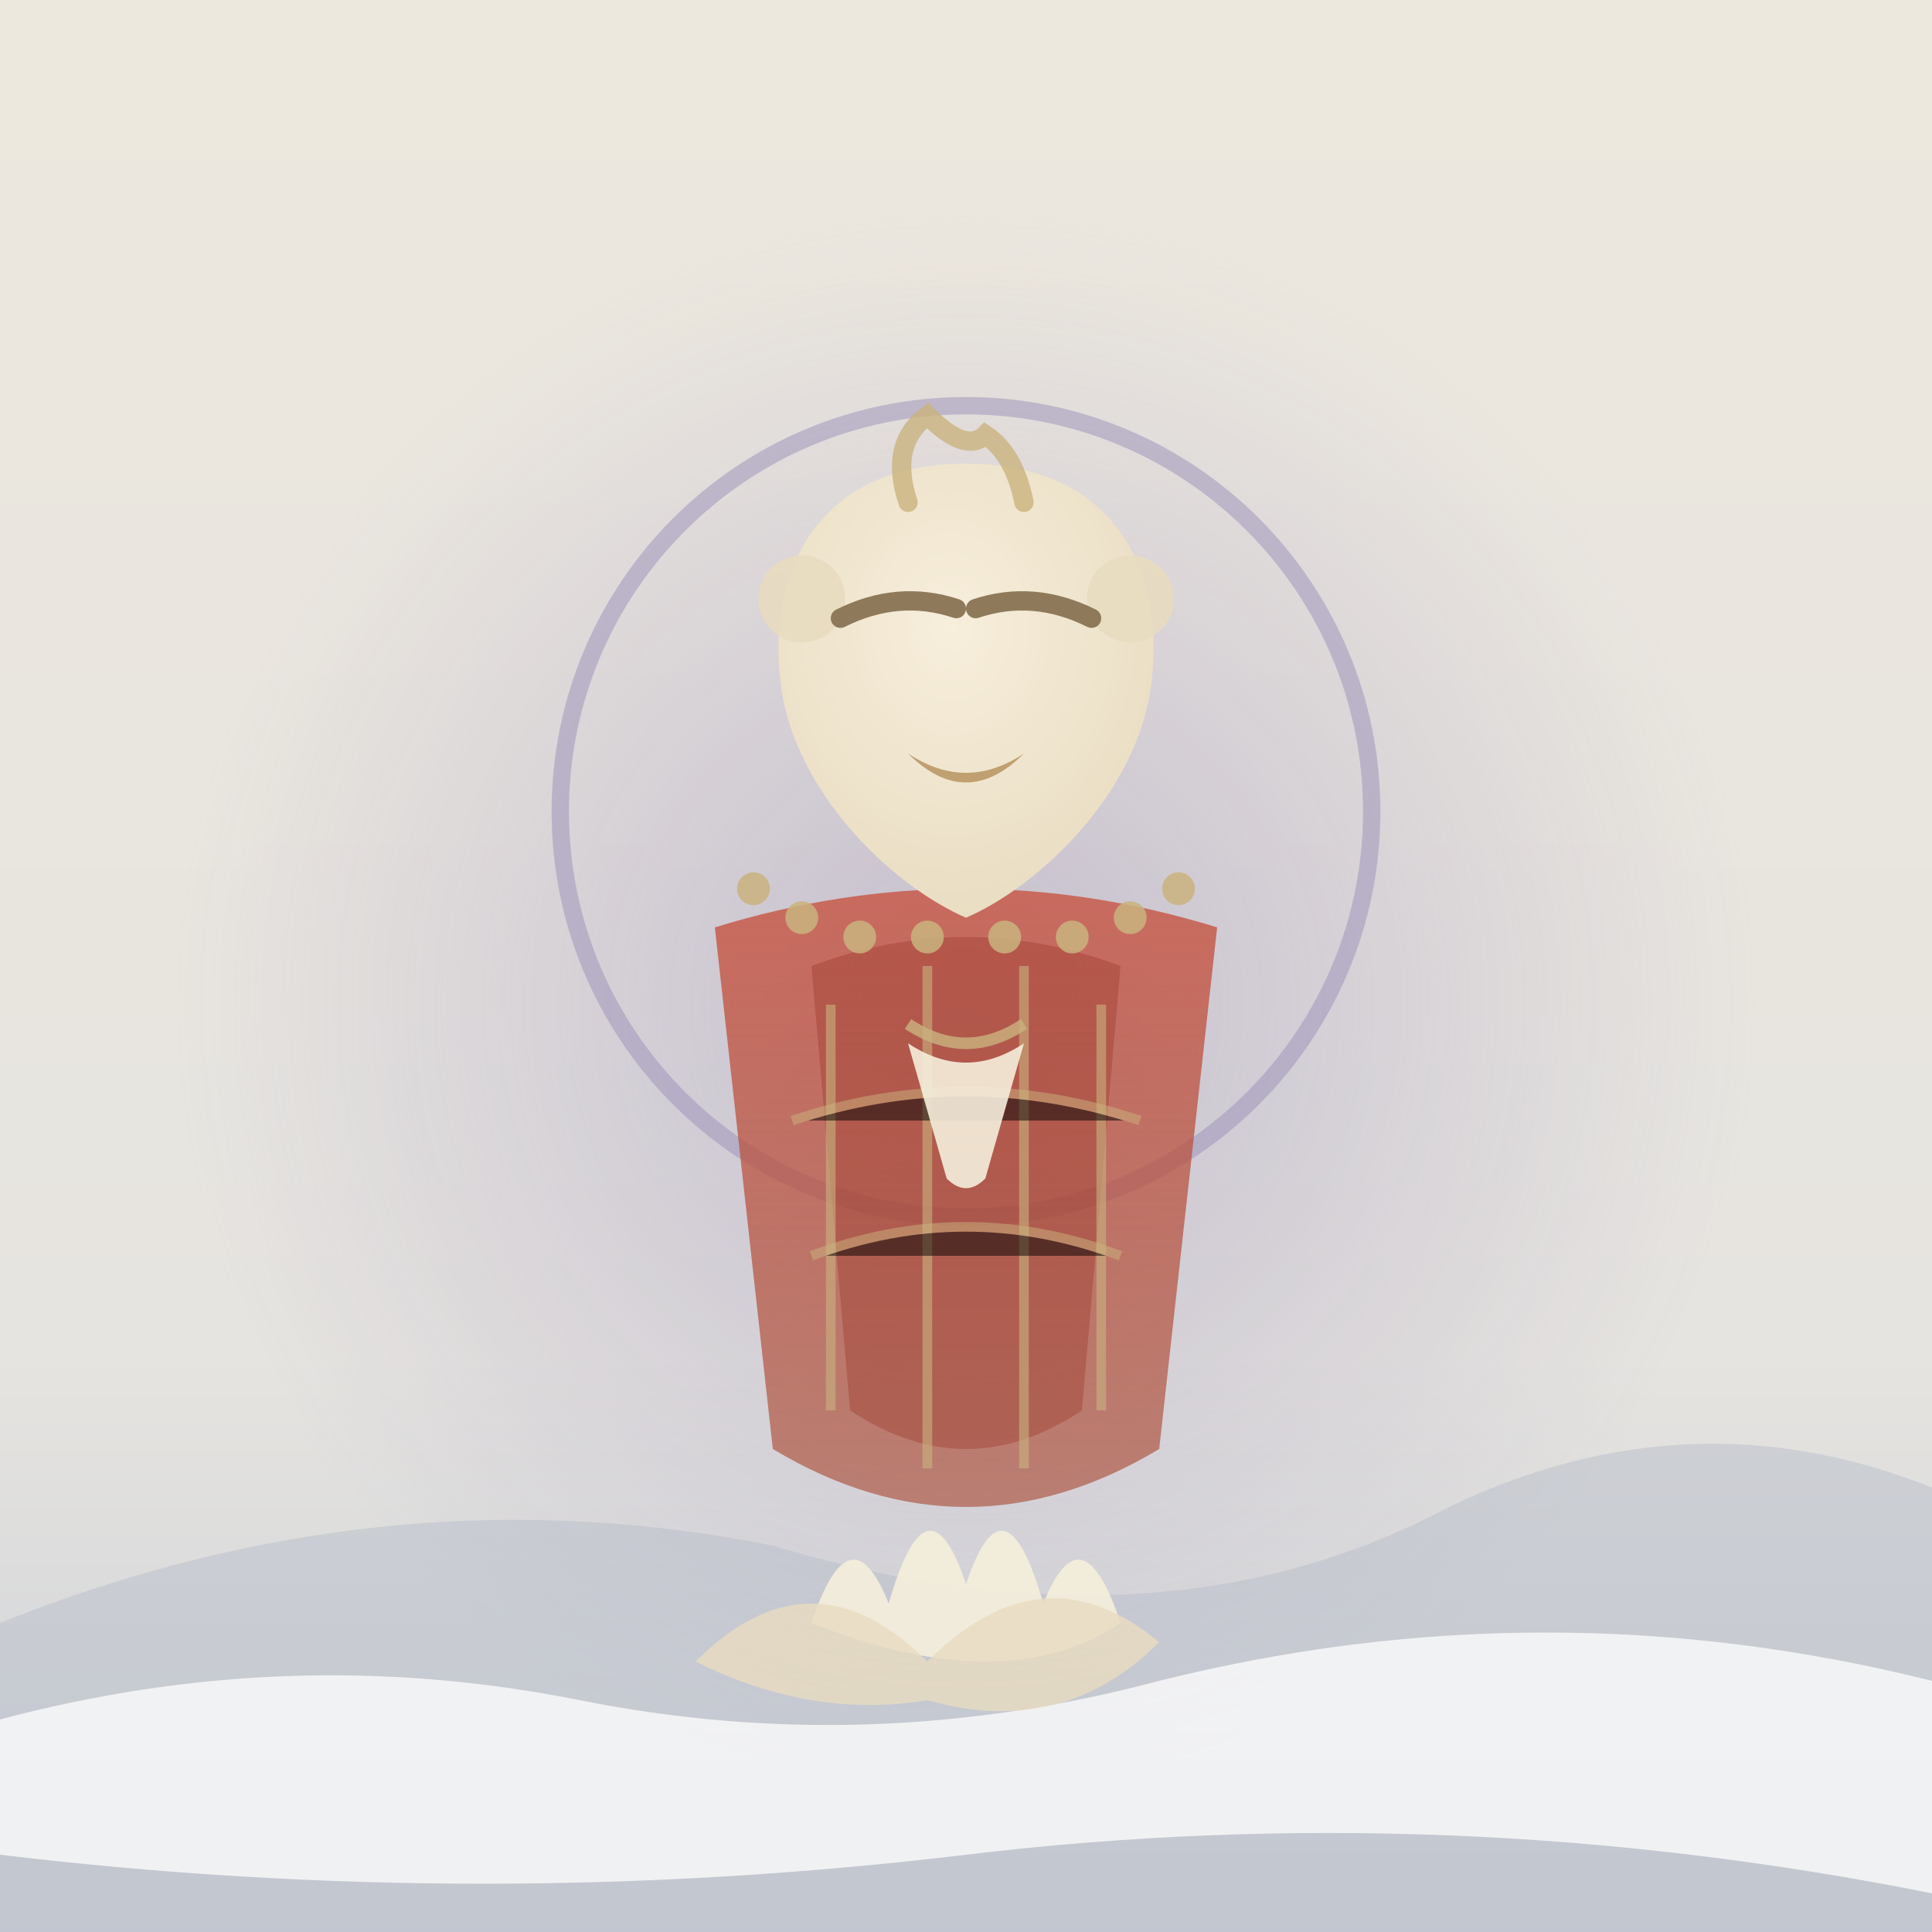
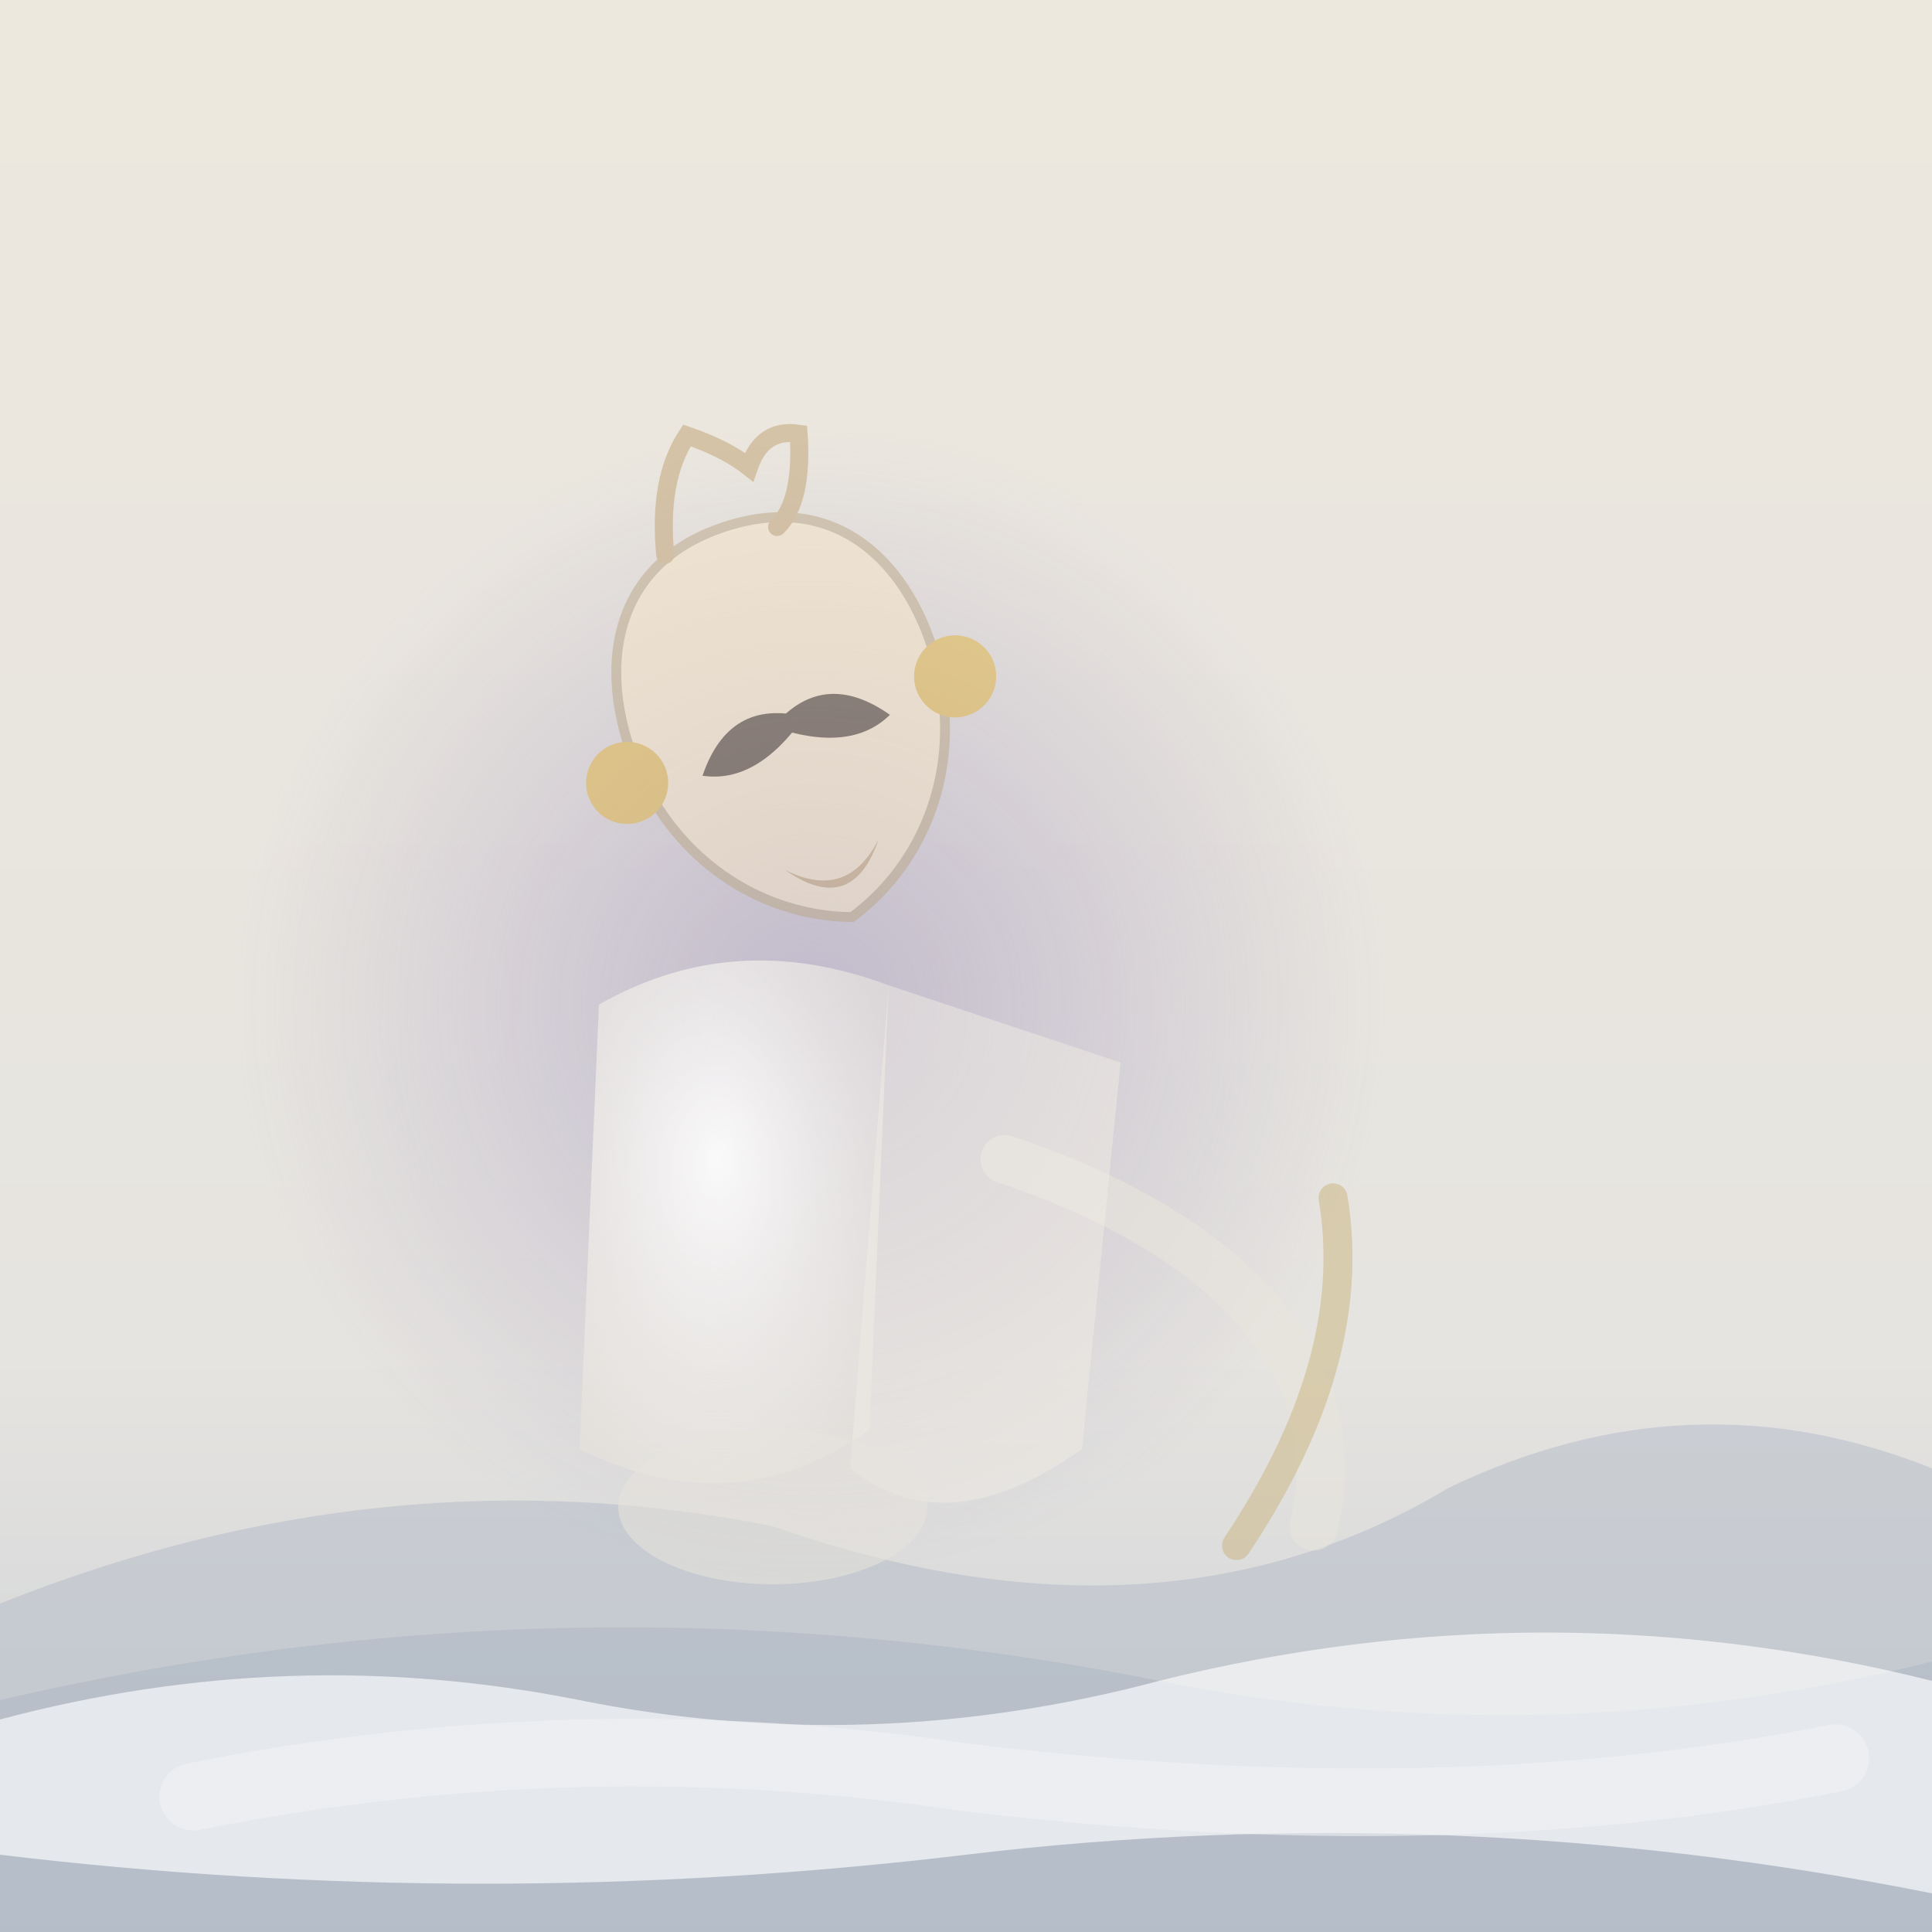
- <svg xmlns="http://www.w3.org/2000/svg" viewBox="0 0 200 200" role="img" aria-label="孙悟空·六阶·归真·斗战胜佛">
+ <svg xmlns="http://www.w3.org/2000/svg" viewBox="0 0 200 200" role="img" aria-label="孙悟空·六阶·归真·归真永恒">
  <defs>
    <linearGradient id="bg" x1="0" y1="0" x2="0" y2="1">
      <stop offset="0%" stop-color="#EDE8DE" />
      <stop offset="70%" stop-color="#E6E4E0" />
      <stop offset="100%" stop-color="#CBCFD6" />
    </linearGradient>
    <radialGradient id="glow" cx="50%" cy="50%" r="50%">
-       <stop offset="0%" stop-color="#9A8FB8" stop-opacity="0.45" />
+       <stop offset="0%" stop-color="#9A8FB8" stop-opacity="0.5" />
      <stop offset="100%" stop-color="#9A8FB8" stop-opacity="0" />
    </radialGradient>
-     <radialGradient id="face" cx="46%" cy="36%" r="70%">
-       <stop offset="0%" stop-color="#F7EEDC" />
-       <stop offset="100%" stop-color="#E8DCC0" />
+     <radialGradient id="robe" cx="45%" cy="38%" r="70%">
+       <stop offset="0%" stop-color="#FFFFFF" stop-opacity="0.9" />
+       <stop offset="100%" stop-color="#E8E4DC" stop-opacity="0.55" />
    </radialGradient>
-     <linearGradient id="kasaya" x1="0" y1="0" x2="0" y2="1">
-       <stop offset="0%" stop-color="#C85A4A" stop-opacity="0.85" />
-       <stop offset="100%" stop-color="#A8462E" stop-opacity="0.6" />
-     </linearGradient>
+     <g id="wukong-head">
+       <path d="M 0 -34 C 16 -34 21 -20 19 -7 C 17 5 9 13 0 16 C -9 13 -17 5 -19 -7 C -21 -20 -16 -34 0 -34 Z" fill="#F7E6C6" stroke="#B9A584" stroke-width="1.2" />
+       <circle cx="-21" cy="-8" r="5" fill="#E0B13B" />
+       <circle cx="21" cy="-8" r="5" fill="#E0B13B" />
+       <path d="M -8 -33 Q -6 -42 -1 -46 Q 3 -43 5 -40 Q 8 -44 12 -42 Q 10 -34 6 -32" fill="none" stroke="#C0A070" stroke-width="2.2" stroke-linecap="round" />
+       <path d="M -12 -6 Q -6 -14 2 -9 Q -6 -3 -12 -6 Z" fill="#3A2A1A" />
+       <path d="M -2 -9 Q 6 -14 12 -6 Q 6 -3 -2 -9 Z" fill="#3A2A1A" />
+       <path d="M -6 8 Q 0 14 6 8 Q 0 16 -6 8 Z" fill="#C0A070" />
+     </g>
  </defs>
  <rect width="200" height="200" fill="url(#bg)" />
-   <circle cx="100" cy="104" r="82" fill="url(#glow)">
-     <animate attributeName="r" values="82;92;82" dur="3.6s" repeatCount="indefinite" />
+   <path d="M 0 166 Q 40 150 80 158 Q 120 172 150 154 Q 175 142 200 152 L 200 200 L 0 200 Z" fill="#B7BDC9" opacity="0.55" />
+   <path d="M 0 176 Q 60 162 120 174 Q 160 182 200 172 L 200 200 L 0 200 Z" fill="#A9B4C0" opacity="0.45" />
+   <g opacity="0.8">
+     <animateTransform attributeName="transform" type="translate" values="0 0;-4 0;0 0" dur="8s" repeatCount="indefinite" />
+     <path d="M 0 178 Q 30 170 60 176 Q 90 182 120 174 Q 160 164 200 174 L 200 196 Q 150 186 100 192 Q 50 198 0 192 Z" fill="#FFFFFF" opacity="0.8" />
+     <path d="M 20 186 Q 60 178 100 184 Q 150 190 190 182" fill="none" stroke="#FFFFFF" stroke-width="7" stroke-linecap="round" opacity="0.6" />
+   </g>
+   <circle cx="84" cy="104" r="60" fill="url(#glow)">
+     <animate attributeName="r" values="60;70;60" dur="3.6s" repeatCount="indefinite" />
    <animate attributeName="opacity" values="0.9;0.5;0.9" dur="3.6s" repeatCount="indefinite" />
  </circle>
-   <circle cx="100" cy="84" r="42" fill="none" stroke="#9A8FB8" stroke-width="1.8" opacity="0.5">
-     <animate attributeName="opacity" values="0.5;0.75;0.5" dur="3s" repeatCount="indefinite" />
-   </circle>
-   <path d="M 0 168 Q 40 152 80 160 Q 120 172 150 156 Q 175 144 200 154 L 200 200 L 0 200 Z" fill="#B7BDC9" opacity="0.5" />
-   <path d="M 0 178 Q 30 170 60 176 Q 90 182 120 174 Q 160 164 200 174 L 200 196 Q 150 186 100 192 Q 50 198 0 192 Z" fill="#FFFFFF" opacity="0.75" />
-   <path d="M 84 168 Q 88 156 92 166 Q 96 152 100 164 Q 104 152 108 166 Q 112 156 116 168 Q 104 176 84 168 Z" fill="#F5EEDC" opacity="0.9" />
-   <path d="M 72 172 Q 84 160 96 172 Q 108 160 120 170 Q 110 180 96 176 Q 84 178 72 172 Z" fill="#E8DCC0" opacity="0.8" />
-   <path d="M 74 96 Q 100 88 126 96 L 120 150 Q 100 162 80 150 Z" fill="url(#kasaya)" />
-   <path d="M 84 100 Q 100 94 116 100 L 112 146 Q 100 154 88 146 Z" fill="#9A3A2A" opacity="0.4" />
-   <path d="M 86 104 L 86 146 M 96 100 L 96 152 M 106 100 L 106 152 M 114 104 L 114 146" stroke="#C9B37E" stroke-width="1" opacity="0.6" />
-   <path d="M 82 116 Q 100 110 118 116 M 84 130 Q 100 124 116 130" stroke="#C9B37E" stroke-width="1" opacity="0.5" />
-   <path d="M 94 108 Q 100 112 106 108 L 102 122 Q 100 124 98 122 Z" fill="#F5EEDC" opacity="0.9" />
-   <path d="M 94 106 Q 100 110 106 106" fill="none" stroke="#C9B37E" stroke-width="1.2" opacity="0.8" />
-   <path d="M 100 48 C 116 48 121 60 119 72 C 117 83 107 92 100 95 C 93 92 83 83 81 72 C 79 60 84 48 100 48 Z" fill="url(#face)" />
-   <circle cx="83" cy="62" r="4.5" fill="#E8DCC0" opacity="0.9" />
-   <circle cx="117" cy="62" r="4.5" fill="#E8DCC0" opacity="0.9" />
-   <path d="M 94 52 Q 92 46 96 43 Q 100 47 102 45 Q 105 47 106 52" fill="none" stroke="#C9B37E" stroke-width="2" stroke-linecap="round" opacity="0.8" />
-   <path d="M 87 64 Q 93 61 99 63" fill="none" stroke="#8E7A5A" stroke-width="2" stroke-linecap="round" />
-   <path d="M 101 63 Q 107 61 113 64" fill="none" stroke="#8E7A5A" stroke-width="2" stroke-linecap="round" />
-   <path d="M 94 78 Q 100 82 106 78 Q 100 84 94 78 Z" fill="#C0A070" />
-   <g fill="#C9B37E">
-     <circle cx="78" cy="92" r="1.7" opacity="0.85" />
-     <circle cx="83" cy="95" r="1.7" opacity="0.85" />
-     <circle cx="89" cy="97" r="1.7" opacity="0.85" />
-     <circle cx="96" cy="97" r="1.7" opacity="0.85" />
-     <circle cx="104" cy="97" r="1.7" opacity="0.85" />
-     <circle cx="111" cy="97" r="1.7" opacity="0.85" />
-     <circle cx="117" cy="95" r="1.7" opacity="0.85" />
-     <circle cx="122" cy="92" r="1.7" opacity="0.85" />
+   <path d="M 104 120 C 128 128 140 142 136 158" fill="none" stroke="#E8E4DC" stroke-width="5" stroke-linecap="round" opacity="0.6" />
+   <path d="M 62 104 Q 76 96 92 102 L 90 148 Q 76 158 60 150 Z" fill="url(#robe)" />
+   <path d="M 92 102 L 116 110 L 112 150 Q 98 160 88 152 Z" fill="#F0ECE4" opacity="0.5" />
+   <ellipse cx="80" cy="156" rx="16" ry="8" fill="#E8E4DC" opacity="0.55" />
+   <g opacity="0.5">
+     <animate attributeName="opacity" values="0.5;0.75;0.5" dur="3.2s" repeatCount="indefinite" />
+     <use href="#wukong-head" transform="translate(84,82) scale(0.85) rotate(-18)" />
  </g>
+   <path d="M 128 160 C 136 148 140 136 138 124" fill="none" stroke="#C9B37E" stroke-width="3" stroke-linecap="round" opacity="0.5">
+     <animate attributeName="opacity" values="0.5;0.2;0.5" dur="3s" repeatCount="indefinite" />
+   </path>
  <g fill="#9A8FB8">
-     <circle cx="56" cy="112">
-       <animate attributeName="cy" values="112;102;112" dur="3.4s" repeatCount="indefinite" />
+     <circle cx="60" cy="110">
+       <animate attributeName="cy" values="110;100;110" dur="3.4s" repeatCount="indefinite" />
      <animate attributeName="opacity" values="0.55;0.15;0.55" dur="3.4s" repeatCount="indefinite" />
    </circle>
-     <circle cx="144" cy="112">
-       <animate attributeName="cy" values="112;102;112" dur="3.8s" repeatCount="indefinite" />
-       <animate attributeName="opacity" values="0.55;0.15;0.55" dur="3.8s" repeatCount="indefinite" />
+     <circle cx="128" cy="96">
+       <animate attributeName="cy" values="96;86;96" dur="3.8s" repeatCount="indefinite" />
+       <animate attributeName="opacity" values="0.5;0.12;0.5" dur="3.8s" repeatCount="indefinite" />
+     </circle>
+     <circle cx="148" cy="120">
+       <animate attributeName="cy" values="120;110;120" dur="4.2s" repeatCount="indefinite" />
+       <animate attributeName="opacity" values="0.4;0.1;0.4" dur="4.2s" repeatCount="indefinite" />
    </circle>
  </g>
</svg>
